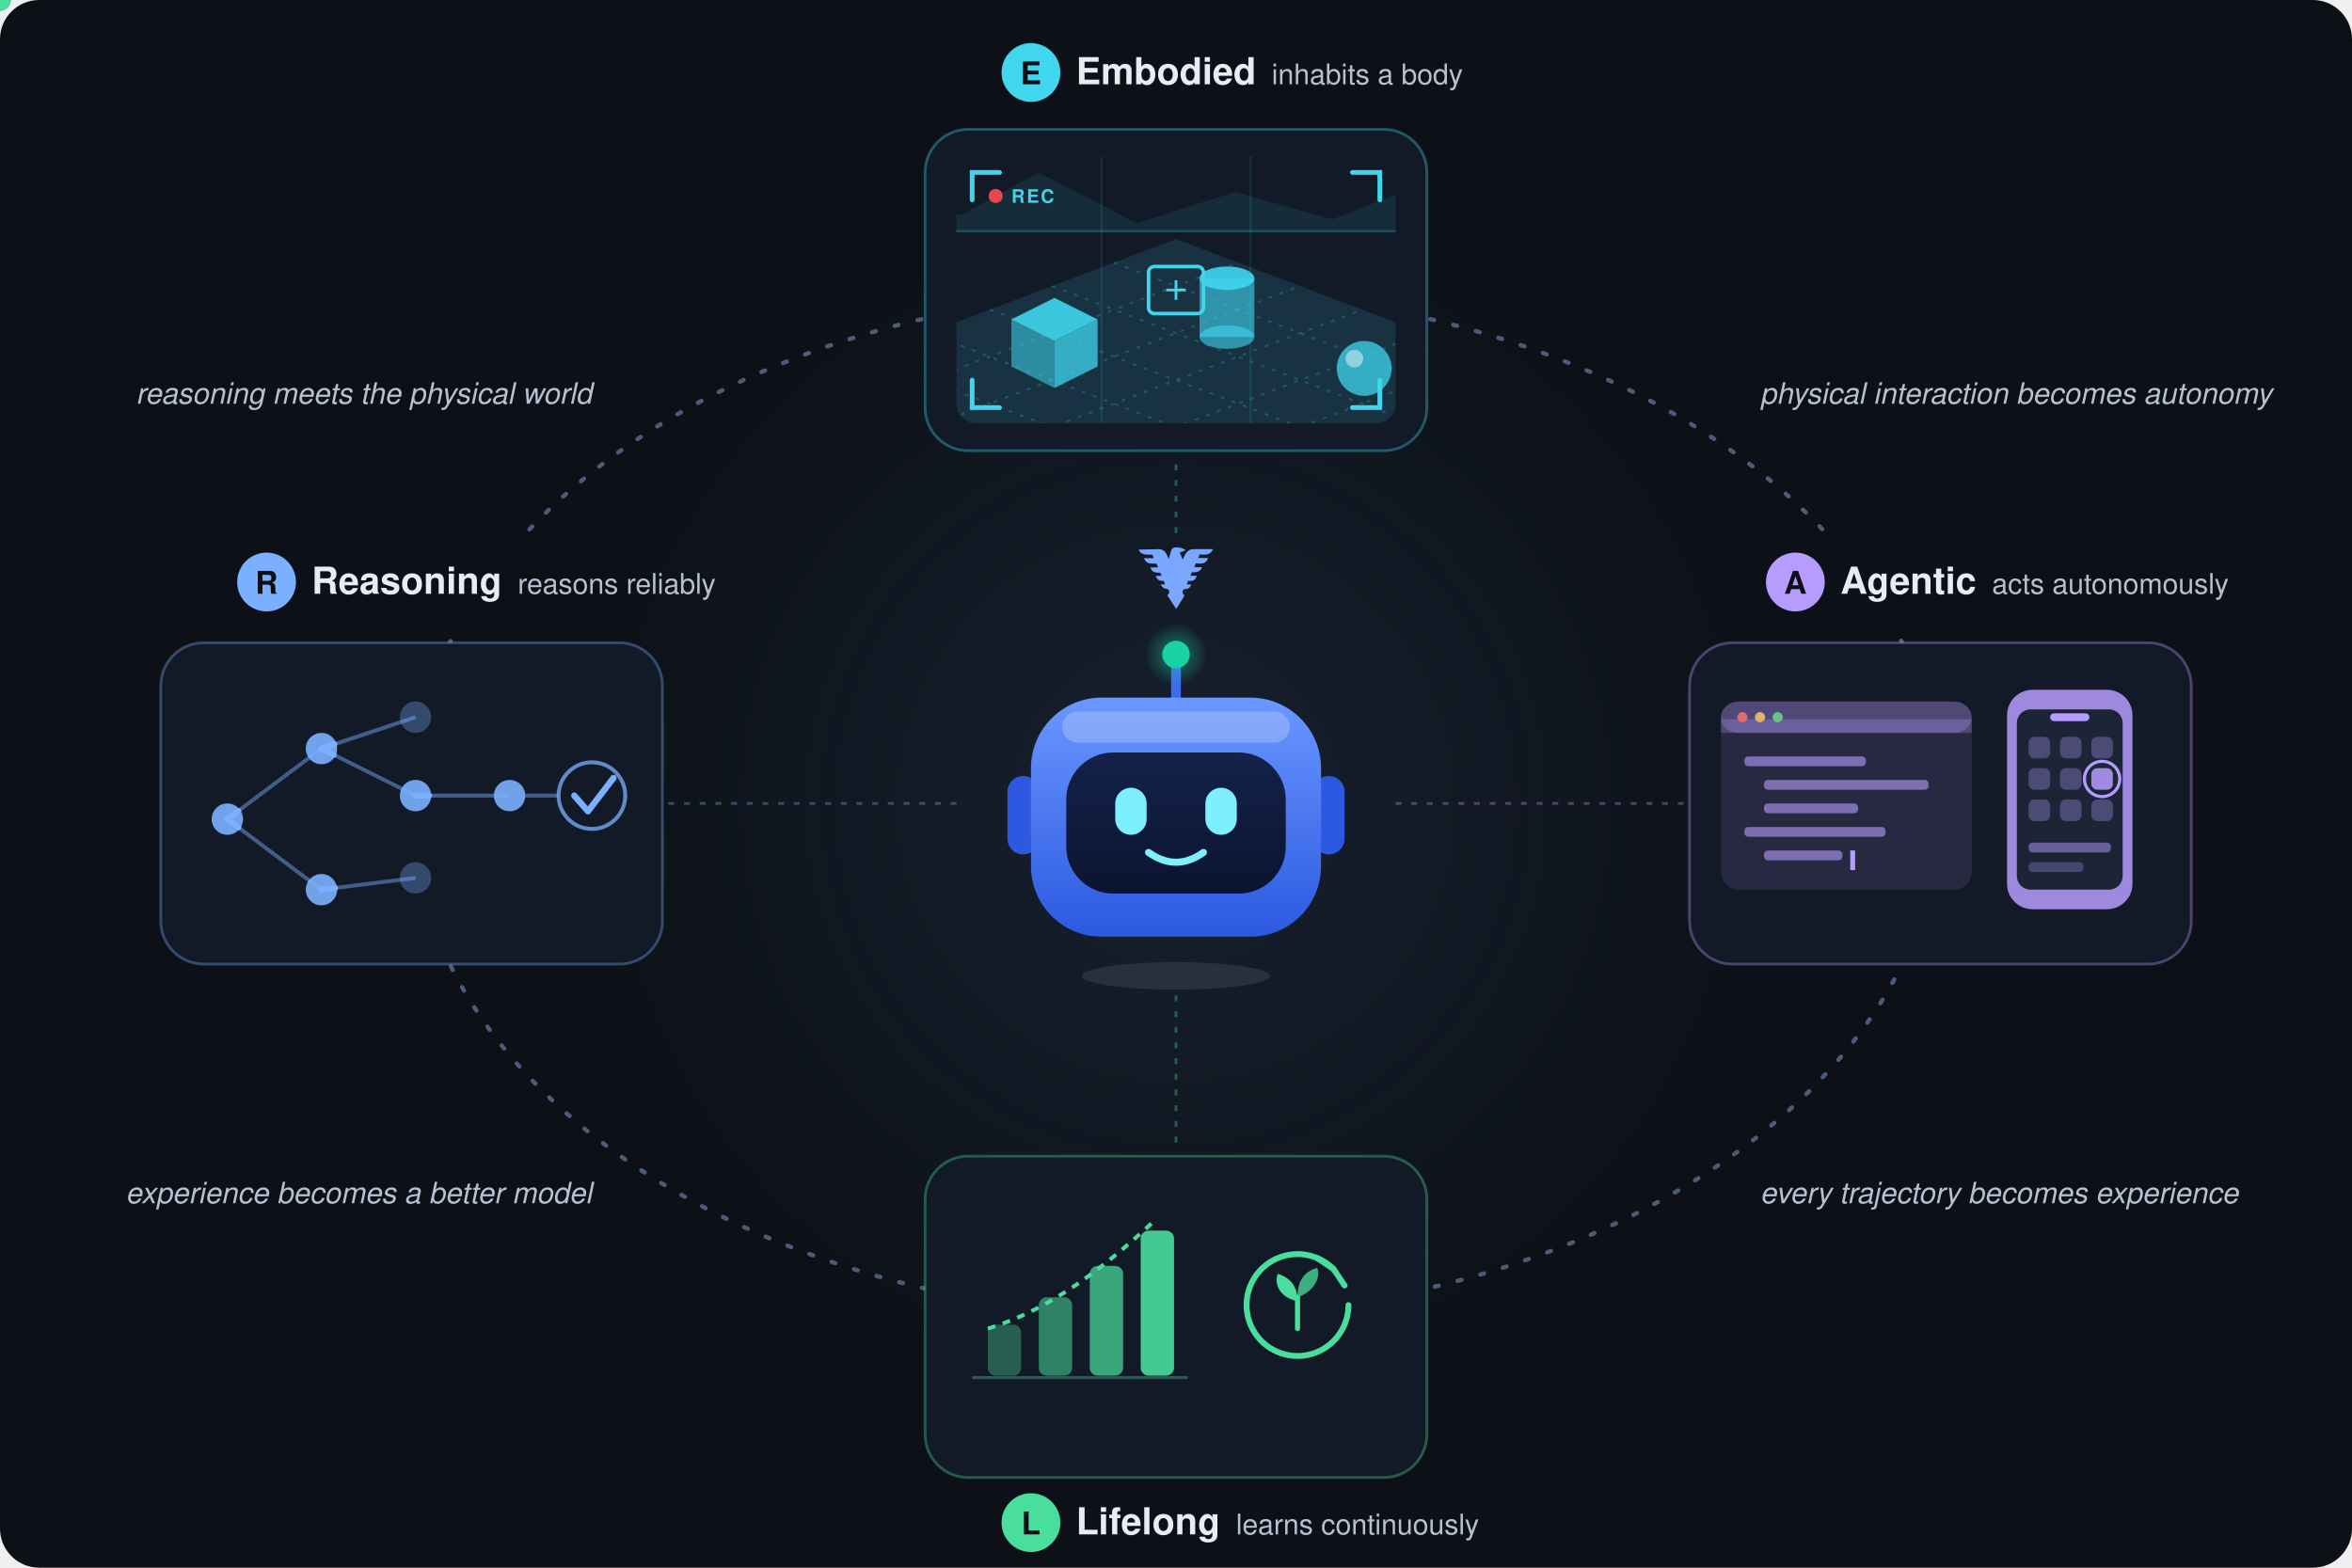
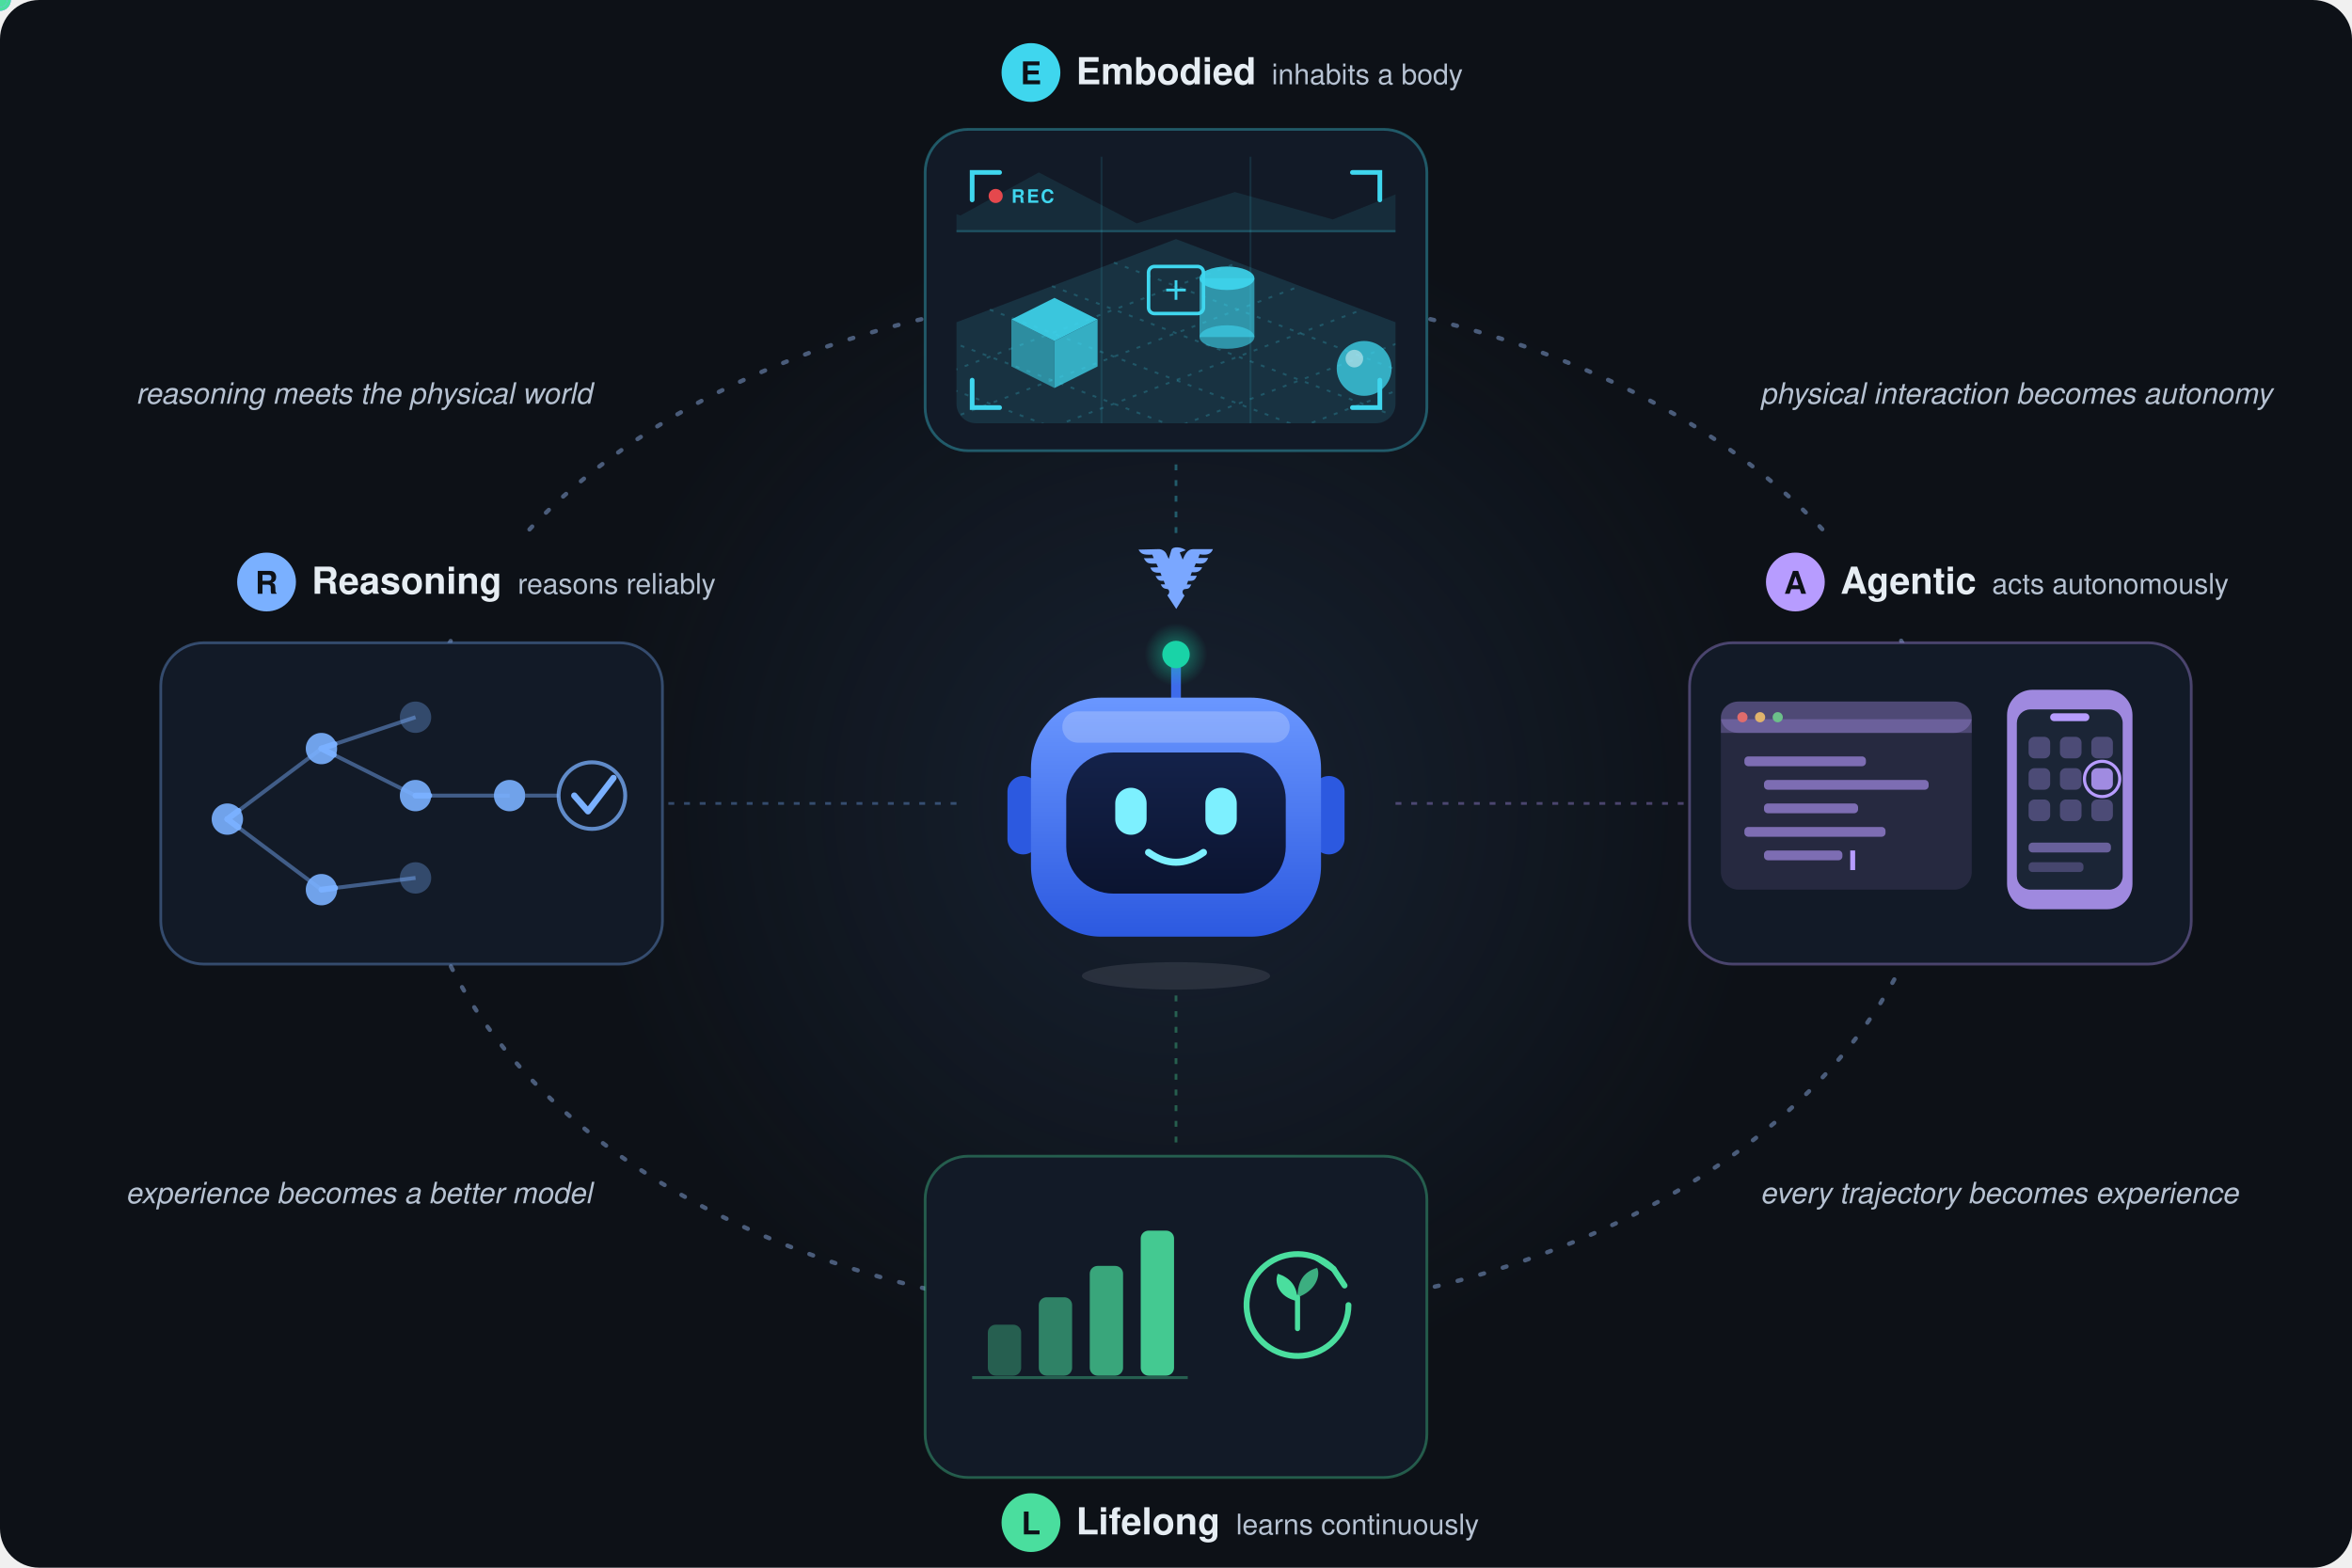
<svg xmlns="http://www.w3.org/2000/svg" width="1200" height="800" viewBox="0 0 1200 800" font-family="-apple-system, BlinkMacSystemFont, 'Segoe UI', 'Helvetica Neue', Helvetica, Arial, sans-serif">
  <style>
.halo{transform-box:fill-box;transform-origin:center;animation:halo 9s ease-in-out infinite}
@keyframes halo{0%,100%{transform:scale(1);opacity:1}50%{transform:scale(1.07);opacity:.8}}
.orbit{stroke-dasharray:2 10;animation:flow 14s linear infinite}
@keyframes flow{to{stroke-dashoffset:-240}}
.botf{animation:hover 4s ease-in-out infinite}
@keyframes hover{0%,100%{transform:translateY(0)}50%{transform:translateY(-7px)}}
.shadow{transform-box:fill-box;transform-origin:center;animation:shade 4s ease-in-out infinite}
@keyframes shade{0%,100%{transform:scale(1);opacity:1}50%{transform:scale(.86);opacity:.7}}
.tip{animation:tip 1.4s ease-in-out infinite}.tip2{animation-delay:.4s}
@keyframes tip{0%,100%{opacity:.5}50%{opacity:1}}
.blink{transform-box:fill-box;transform-origin:center;animation:blink 4s ease-in-out infinite}
@keyframes blink{0%,92%,100%{transform:scaleY(1)}95%,97%{transform:scaleY(.15)}}
.zone{transform-box:fill-box;transform-origin:center;animation:breathe 4s ease-in-out infinite}
@keyframes breathe{0%,100%{transform:scale(1)}50%{transform:scale(1.025)}}
.r-node{transform-box:fill-box;transform-origin:center;opacity:.9;animation:node 4.2s ease-in-out infinite}
.r-dead{opacity:.32;animation-name:dead}
@keyframes node{0%,12%,40%,100%{transform:scale(1)}24%{transform:scale(1.45)}}
@keyframes dead{0%,12%,100%{transform:scale(1);opacity:.32}24%{transform:scale(1.3);opacity:.7}}
.r-edge{stroke-width:2;stroke-opacity:.45}
.r-sig{stroke-width:3;stroke-dasharray:7 60;animation:sig 4.2s linear infinite}
@keyframes sig{from{stroke-dashoffset:67}to{stroke-dashoffset:0}}
.r-goal{transform-box:fill-box;transform-origin:center;opacity:.75;animation:goal 4.2s ease-out infinite}
@keyframes goal{0%,60%,100%{transform:scale(1);opacity:.75}72%{transform:scale(1.25);opacity:.25}}
.r-check{transform-box:fill-box;transform-origin:center;animation:check 4.2s ease-out infinite}
@keyframes check{0%,58%,100%{transform:scale(1)}66%{transform:scale(1.25)}}
.e-near{animation:dolly 11s ease-in-out infinite alternate}
@keyframes dolly{from{transform:translate(58px,-4px) scale(1)}to{transform:translate(-64px,-12px) scale(1.14)}}
.e-far{animation:drift 11s ease-in-out infinite alternate}
@keyframes drift{from{transform:translateX(16px)}to{transform:translateX(-16px)}}
.e-focus{transform-box:fill-box;transform-origin:center;animation:focus 2.75s ease-in-out infinite}
@keyframes focus{0%,100%{transform:scale(1);opacity:.9}50%{transform:scale(.8);opacity:.55}}
.e-rec{animation:rec 1.2s step-end infinite}
@keyframes rec{0%,50%{opacity:1}51%,100%{opacity:.15}}
.a-line{transform-box:fill-box;transform-origin:left center;animation:type 4.5s ease-out infinite}
@keyframes type{0%,4%{transform:scaleX(0)}20%,85%{transform:scaleX(1)}100%{transform:scaleX(0)}}
.a-cursor{animation:cur 1s step-end infinite}
@keyframes cur{0%,50%{opacity:1}51%,100%{opacity:0}}
.a-app{animation:app 2.4s ease-in-out infinite}
@keyframes app{0%,100%{fill-opacity:.85}50%{fill-opacity:.45}}
.a-tap{transform-box:fill-box;transform-origin:center;animation:tap 2.4s ease-out infinite}
@keyframes tap{0%{transform:scale(.3);opacity:.9}60%,100%{transform:scale(1.9);opacity:0}}
.l-bar{transform-box:fill-box;transform-origin:center bottom;animation:grow 4.8s ease-out infinite}
@keyframes grow{0%,4%{transform:scaleY(.12)}26%,86%{transform:scaleY(1)}100%{transform:scaleY(.12)}}
- .l-trend{stroke-dashoffset:0;animation:trend 2.4s linear infinite}
- @keyframes trend{to{stroke-dashoffset:-16}}
+ .l-trend{stroke-dasharray:110;stroke-dashoffset:110;animation:draw 4.8s ease-out infinite}
+ @keyframes draw{0%,22%{stroke-dashoffset:110}48%,86%{stroke-dashoffset:0}100%{stroke-dashoffset:110}}
+ .l-head{opacity:0;animation:head 4.8s ease-out infinite}
+ @keyframes head{0%,44%{opacity:0}50%,86%{opacity:1}100%{opacity:0}}
+ .l-dot{transform-box:fill-box;transform-origin:center;opacity:0;animation:dot 4.8s ease-out infinite}
+ @keyframes dot{0%,20%{opacity:0;transform:scale(.4)}30%,86%{opacity:1;transform:scale(1)}100%{opacity:0}}
.l-loop{transform-origin:0 0;animation:spin 6s linear infinite}
@keyframes spin{to{transform:rotate(360deg)}}
.l-sprout{transform-origin:0 12px;animation:sprout 4.8s ease-in-out infinite}
@keyframes sprout{0%,100%{transform:scale(.85)}50%{transform:scale(1.08)}}
@media (prefers-reduced-motion: reduce){*{animation:none!important}}
</style>
  <defs>
    <radialGradient id="glow">
      <stop offset="0" stop-color="#3B5B8C" stop-opacity="0.22" />
      <stop offset="1" stop-color="#3B5B8C" stop-opacity="0" />
    </radialGradient>
  </defs>
  <rect width="1200" height="800" rx="20" fill="#0D1117" />
  <circle class="halo" cx="600" cy="410" r="300" fill="url(#glow)" />
  <mask id="titles" maskUnits="userSpaceOnUse" x="0" y="0" width="1200" height="800">
    <rect width="1200" height="800" fill="#fff" />
    <rect x="110" y="274" width="292" height="46" rx="12" fill="#000" />
    <rect x="500" y="14" width="273" height="46" rx="12" fill="#000" />
    <rect x="890" y="274" width="277" height="46" rx="12" fill="#000" />
    <rect x="500" y="754" width="304" height="46" rx="12" fill="#000" />
  </mask>
  <g mask="url(#titles)">
    <path class="orbit" d="M 210 410 A 390 262 0 1 1 990 410 A 390 262 0 1 1 210 410" fill="none" stroke="#4A5C7A" stroke-width="2.2" stroke-linecap="round" />
    <circle r="5.5" fill="#7AB0FF">
      <animateMotion dur="14s" begin="-1.75s" repeatCount="indefinite" path="M 210 410 A 390 262 0 1 1 990 410 A 390 262 0 1 1 210 410" />
    </circle>
    <circle r="5.5" fill="#3FD6EE">
      <animateMotion dur="14s" begin="-5.25s" repeatCount="indefinite" path="M 210 410 A 390 262 0 1 1 990 410 A 390 262 0 1 1 210 410" />
    </circle>
    <circle r="5.5" fill="#B79CFF">
      <animateMotion dur="14s" begin="-8.75s" repeatCount="indefinite" path="M 210 410 A 390 262 0 1 1 990 410 A 390 262 0 1 1 210 410" />
    </circle>
    <circle r="5.5" fill="#4ADE9E">
      <animateMotion dur="14s" begin="-12.25s" repeatCount="indefinite" path="M 210 410 A 390 262 0 1 1 990 410 A 390 262 0 1 1 210 410" />
    </circle>
  </g>
  <text x="302" y="206" text-anchor="end" font-size="15" font-style="italic" fill="#B6C2D2">reasoning meets the physical world</text>
  <text x="898" y="206" text-anchor="start" font-size="15" font-style="italic" fill="#B6C2D2">physical interaction becomes autonomy</text>
  <text x="898" y="614" text-anchor="start" font-size="15" font-style="italic" fill="#B6C2D2">every trajectory becomes experience</text>
  <text x="302" y="614" text-anchor="end" font-size="15" font-style="italic" fill="#B6C2D2">experience becomes a better model</text>
  <path d="M 488 410 L 328 410" stroke="#7AB0FF" stroke-opacity="0.35" stroke-width="1.4" stroke-dasharray="3 5" fill="none" />
  <circle r="3.6" fill="#7AB0FF">
    <animateMotion dur="3s" repeatCount="indefinite" path="M 488 410 L 328 410" />
  </circle>
  <circle r="3.6" fill="#7AB0FF" opacity="0.5">
    <animateMotion dur="3s" begin="-1.5s" repeatCount="indefinite" keyPoints="1;0" keyTimes="0;1" calcMode="linear" path="M 488 410 L 328 410" />
  </circle>
  <path d="M 600 272 L 600 236" stroke="#3FD6EE" stroke-opacity="0.35" stroke-width="1.4" stroke-dasharray="3 5" fill="none" />
  <circle r="3.6" fill="#3FD6EE">
    <animateMotion dur="3s" repeatCount="indefinite" path="M 600 272 L 600 236" />
  </circle>
  <circle r="3.6" fill="#3FD6EE" opacity="0.5">
    <animateMotion dur="3s" begin="-1.5s" repeatCount="indefinite" keyPoints="1;0" keyTimes="0;1" calcMode="linear" path="M 600 272 L 600 236" />
  </circle>
  <path d="M 712 410 L 872 410" stroke="#B79CFF" stroke-opacity="0.35" stroke-width="1.4" stroke-dasharray="3 5" fill="none" />
  <circle r="3.6" fill="#B79CFF">
    <animateMotion dur="3s" repeatCount="indefinite" path="M 712 410 L 872 410" />
  </circle>
  <circle r="3.6" fill="#B79CFF" opacity="0.5">
    <animateMotion dur="3s" begin="-1.5s" repeatCount="indefinite" keyPoints="1;0" keyTimes="0;1" calcMode="linear" path="M 712 410 L 872 410" />
  </circle>
  <path d="M 600 508 L 600 588" stroke="#4ADE9E" stroke-opacity="0.35" stroke-width="1.4" stroke-dasharray="3 5" fill="none" />
  <circle r="3.6" fill="#4ADE9E">
    <animateMotion dur="3s" repeatCount="indefinite" path="M 600 508 L 600 588" />
  </circle>
  <circle r="3.6" fill="#4ADE9E" opacity="0.5">
    <animateMotion dur="3s" begin="-1.5s" repeatCount="indefinite" keyPoints="1;0" keyTimes="0;1" calcMode="linear" path="M 600 508 L 600 588" />
  </circle>
  <rect x="82" y="328" width="256" height="164" rx="22" fill="#121A27" stroke="#7AB0FF" stroke-opacity="0.35" stroke-width="1.4" />
  <g transform="translate(210,410)">
    <g class="zone">
      <line class="r-edge" x1="-94" y1="8" x2="-46" y2="-28" stroke="#7AB0FF" />
      <line class="r-sig" style="animation-delay:-0.00s" x1="-94" y1="8" x2="-46" y2="-28" stroke="#7AB0FF" stroke-linecap="round" />
      <line class="r-edge" x1="-94" y1="8" x2="-46" y2="44" stroke="#7AB0FF" />
      <line class="r-sig" style="animation-delay:-0.35s" x1="-94" y1="8" x2="-46" y2="44" stroke="#7AB0FF" stroke-linecap="round" />
      <line class="r-edge" x1="-46" y1="-28" x2="2" y2="-44" stroke="#7AB0FF" />
      <line class="r-sig" style="animation-delay:-0.70s" x1="-46" y1="-28" x2="2" y2="-44" stroke="#7AB0FF" stroke-linecap="round" />
      <line class="r-edge" x1="-46" y1="-28" x2="2" y2="-4" stroke="#7AB0FF" />
      <line class="r-sig" style="animation-delay:-1.05s" x1="-46" y1="-28" x2="2" y2="-4" stroke="#7AB0FF" stroke-linecap="round" />
      <line class="r-edge" x1="-46" y1="44" x2="2" y2="38" stroke="#7AB0FF" />
      <line class="r-sig" style="animation-delay:-1.40s" x1="-46" y1="44" x2="2" y2="38" stroke="#7AB0FF" stroke-linecap="round" />
      <line class="r-edge" x1="2" y1="-4" x2="50" y2="-4" stroke="#7AB0FF" />
      <line class="r-sig" style="animation-delay:-1.75s" x1="2" y1="-4" x2="50" y2="-4" stroke="#7AB0FF" stroke-linecap="round" />
      <circle class="r-node" style="animation-delay:0.00s" cx="-94" cy="8" r="8" fill="#7AB0FF" />
      <circle class="r-node" style="animation-delay:0.35s" cx="-46" cy="-28" r="8" fill="#7AB0FF" />
      <circle class="r-node" style="animation-delay:0.70s" cx="-46" cy="44" r="8" fill="#7AB0FF" />
      <circle class="r-node r-dead" style="animation-delay:1.05s" cx="2" cy="-44" r="8" fill="#7AB0FF" />
      <circle class="r-node" style="animation-delay:1.40s" cx="2" cy="-4" r="8" fill="#7AB0FF" />
      <circle class="r-node r-dead" style="animation-delay:1.75s" cx="2" cy="38" r="8" fill="#7AB0FF" />
      <circle class="r-node" style="animation-delay:2.10s" cx="50" cy="-4" r="8" fill="#7AB0FF" />
      <line class="r-edge" x1="58" y1="-4" x2="75" y2="-4" stroke="#7AB0FF" />
      <circle class="r-goal" cx="92" cy="-4" r="17" fill="none" stroke="#7AB0FF" stroke-width="2" />
      <path class="r-check" d="M 83 -4 L 90 4 L 103 -13" fill="none" stroke="#7AB0FF" stroke-width="3.2" stroke-linecap="round" stroke-linejoin="round" />
    </g>
  </g>
  <circle cx="136" cy="297" r="15" fill="#7AB0FF" />
  <text x="136" y="303" text-anchor="middle" font-size="16" font-weight="800" fill="#0D1117">R</text>
  <text x="159" y="303" font-size="19" font-weight="750" fill="#E6EDF3">Reasoning<tspan font-size="14.5" font-weight="400" fill="#B6C2D2" dx="8">reasons reliably</tspan>
  </text>
  <rect x="472" y="66" width="256" height="164" rx="22" fill="#121A27" stroke="#3FD6EE" stroke-opacity="0.35" stroke-width="1.4" />
  <g transform="translate(600,148)">
    <g class="zone">
      <defs>
        <clipPath id="eview">
          <rect x="-112" y="-68" width="224" height="136" rx="10" />
        </clipPath>
      </defs>
      <g clip-path="url(#eview)">
        <g class="e-far">
          <line x1="-220" y1="-30" x2="220" y2="-30" stroke="#3FD6EE" stroke-opacity="0.25" stroke-width="1.2" />
          <path d="M -200 -30 L -150 -52 L -110 -38 L -70 -60 L -20 -34 L 30 -50 L 80 -36 L 130 -56 L 200 -30 Z" fill="#3FD6EE" fill-opacity="0.10" />
        </g>
        <g class="e-near">
          <polygon points="0,-26 190,46 0,118 -190,46" fill="#3FD6EE" fill-opacity="0.13" />
          <line x1="-158.3" y1="34.0" x2="31.7" y2="106.0" stroke="#3FD6EE" stroke-opacity="0.22" stroke-dasharray="2 4" />
          <line x1="-158.3" y1="58.0" x2="31.7" y2="-14.0" stroke="#3FD6EE" stroke-opacity="0.22" stroke-dasharray="2 4" />
          <line x1="-126.7" y1="22.0" x2="63.3" y2="94.0" stroke="#3FD6EE" stroke-opacity="0.22" stroke-dasharray="2 4" />
          <line x1="-126.7" y1="70.0" x2="63.3" y2="-2.0" stroke="#3FD6EE" stroke-opacity="0.22" stroke-dasharray="2 4" />
          <line x1="-95.0" y1="10.0" x2="95.0" y2="82.0" stroke="#3FD6EE" stroke-opacity="0.22" stroke-dasharray="2 4" />
          <line x1="-95.0" y1="82.0" x2="95.0" y2="10.0" stroke="#3FD6EE" stroke-opacity="0.22" stroke-dasharray="2 4" />
          <line x1="-63.3" y1="-2.0" x2="126.7" y2="70.0" stroke="#3FD6EE" stroke-opacity="0.22" stroke-dasharray="2 4" />
          <line x1="-63.3" y1="94.0" x2="126.7" y2="22.0" stroke="#3FD6EE" stroke-opacity="0.22" stroke-dasharray="2 4" />
          <line x1="-31.7" y1="-14.0" x2="158.3" y2="58.0" stroke="#3FD6EE" stroke-opacity="0.22" stroke-dasharray="2 4" />
          <line x1="-31.7" y1="106.0" x2="158.3" y2="34.0" stroke="#3FD6EE" stroke-opacity="0.22" stroke-dasharray="2 4" />
          <polygon points="-62.0,4.0 -40.0,15.0 -62.0,26.0 -84.0,15.0" fill="#3FD6EE" fill-opacity="0.9" />
          <polygon points="-84.0,15.0 -62.0,26.0 -62.0,50.0 -84.0,39.0" fill="#3FD6EE" fill-opacity="0.55" />
          <polygon points="-62.0,26.0 -40.0,15.0 -40.0,39.0 -62.0,50.0" fill="#3FD6EE" fill-opacity="0.75" />
          <rect x="12" y="-6" width="28" height="30" fill="#3FD6EE" fill-opacity="0.6" />
          <ellipse cx="26" cy="24" rx="14" ry="6" fill="#3FD6EE" fill-opacity="0.6" />
          <ellipse cx="26" cy="-6" rx="14" ry="6" fill="#3FD6EE" fill-opacity="0.9" />
          <circle cx="96" cy="40" r="14" fill="#3FD6EE" fill-opacity="0.75" />
          <circle cx="91" cy="35" r="4.5" fill="#FFFFFF" fill-opacity="0.45" />
          <polygon points="-128,34 -142,58 -128,66" fill="#3FD6EE" fill-opacity="0.55" />
          <polygon points="-128,34 -128,66 -114,58" fill="#3FD6EE" fill-opacity="0.85" />
          <polygon points="150.0,12.4 167.6,21.2 150.0,30.0 132.4,21.2" fill="#3FD6EE" fill-opacity="0.9" />
          <polygon points="132.4,21.2 150.0,30.0 150.0,49.2 132.4,40.4" fill="#3FD6EE" fill-opacity="0.55" />
          <polygon points="150.0,30.0 167.6,21.2 167.6,40.4 150.0,49.2" fill="#3FD6EE" fill-opacity="0.75" />
        </g>
      </g>
      <path d="M -104 -46 L -104 -60 L -90 -60" stroke="#3FD6EE" stroke-width="2.4" fill="none" stroke-linecap="round" />
      <path d="M -104 46 L -104 60 L -90 60" stroke="#3FD6EE" stroke-width="2.4" fill="none" stroke-linecap="round" />
      <path d="M 104 -46 L 104 -60 L 90 -60" stroke="#3FD6EE" stroke-width="2.4" fill="none" stroke-linecap="round" />
      <path d="M 104 46 L 104 60 L 90 60" stroke="#3FD6EE" stroke-width="2.4" fill="none" stroke-linecap="round" />
      <line x1="-38" y1="-68" x2="-38" y2="68" stroke="#3FD6EE" stroke-opacity="0.12" />
      <line x1="38" y1="-68" x2="38" y2="68" stroke="#3FD6EE" stroke-opacity="0.12" />
      <rect class="e-focus" x="-14" y="-12" width="28" height="24" rx="3" fill="none" stroke="#3FD6EE" stroke-width="1.8" />
      <line x1="-5" y1="0" x2="5" y2="0" stroke="#3FD6EE" stroke-width="1.4" />
      <line x1="0" y1="-5" x2="0" y2="5" stroke="#3FD6EE" stroke-width="1.4" />
      <circle class="e-rec" cx="-92" cy="-48" r="3.6" fill="#E5484D" />
      <text x="-84" y="-44.5" font-size="9.5" font-weight="700" letter-spacing="1" fill="#3FD6EE">REC</text>
    </g>
  </g>
  <circle cx="526" cy="37" r="15" fill="#3FD6EE" />
  <text x="526" y="43" text-anchor="middle" font-size="16" font-weight="800" fill="#0D1117">E</text>
  <text x="549" y="43" font-size="19" font-weight="750" fill="#E6EDF3">Embodied<tspan font-size="14.5" font-weight="400" fill="#B6C2D2" dx="8">inhabits a body</tspan>
  </text>
  <rect x="862" y="328" width="256" height="164" rx="22" fill="#121A27" stroke="#B79CFF" stroke-opacity="0.35" stroke-width="1.4" />
  <g transform="translate(990,410)">
    <g class="zone">
      <g transform="translate(-112,-52)">
        <rect width="128" height="96" rx="9" fill="#B79CFF" fill-opacity="0.12" />
        <rect width="128" height="16" rx="9" fill="#B79CFF" fill-opacity="0.28" />
        <rect y="9" width="128" height="7" fill="#B79CFF" fill-opacity="0.28" />
        <circle cx="11" cy="8" r="2.6" fill="#e06c6c" />
        <circle cx="20" cy="8" r="2.6" fill="#e0b36c" />
        <circle cx="29" cy="8" r="2.6" fill="#6cc08a" />
        <rect class="a-line" style="animation-delay:0.00s" x="12" y="28" width="62" height="5" rx="2" fill="#B79CFF" fill-opacity="0.6" />
        <rect class="a-line" style="animation-delay:0.45s" x="22" y="40" width="84" height="5" rx="2" fill="#B79CFF" fill-opacity="0.6" />
        <rect class="a-line" style="animation-delay:0.90s" x="22" y="52" width="48" height="5" rx="2" fill="#B79CFF" fill-opacity="0.6" />
        <rect class="a-line" style="animation-delay:1.35s" x="12" y="64" width="72" height="5" rx="2" fill="#B79CFF" fill-opacity="0.6" />
        <rect class="a-line" style="animation-delay:1.80s" x="22" y="76" width="40" height="5" rx="2" fill="#B79CFF" fill-opacity="0.6" />
        <rect class="a-cursor" x="66" y="76" width="2.5" height="10" fill="#B79CFF" />
      </g>
      <g transform="translate(34,-58)">
        <rect width="64" height="112" rx="13" fill="#B79CFF" fill-opacity="0.85" />
        <rect x="5" y="10" width="54" height="92" rx="7" fill="#1B2536" />
        <rect x="22" y="12" width="20" height="4" rx="2" fill="#B79CFF" />
        <rect class="app" x="11" y="24" width="11" height="11" rx="3" fill="#B79CFF" fill-opacity="0.32" />
        <rect class="app" x="27" y="24" width="11" height="11" rx="3" fill="#B79CFF" fill-opacity="0.32" />
        <rect class="app" x="43" y="24" width="11" height="11" rx="3" fill="#B79CFF" fill-opacity="0.32" />
        <rect class="app" x="11" y="40" width="11" height="11" rx="3" fill="#B79CFF" fill-opacity="0.32" />
        <rect class="app" x="27" y="40" width="11" height="11" rx="3" fill="#B79CFF" fill-opacity="0.32" />
        <rect class="app a-app" x="43" y="40" width="11" height="11" rx="3" fill="#B79CFF" fill-opacity="0.85" />
        <rect class="app" x="11" y="56" width="11" height="11" rx="3" fill="#B79CFF" fill-opacity="0.32" />
        <rect class="app" x="27" y="56" width="11" height="11" rx="3" fill="#B79CFF" fill-opacity="0.32" />
        <rect class="app" x="43" y="56" width="11" height="11" rx="3" fill="#B79CFF" fill-opacity="0.32" />
        <circle class="a-tap" cx="48.5" cy="45.5" r="9" fill="none" stroke="#B79CFF" stroke-width="1.6" />
        <rect x="11" y="78" width="42" height="5" rx="2" fill="#B79CFF" fill-opacity="0.5" />
        <rect x="11" y="88" width="28" height="5" rx="2" fill="#B79CFF" fill-opacity="0.28" />
      </g>
    </g>
  </g>
  <circle cx="916" cy="297" r="15" fill="#B79CFF" />
  <text x="916" y="303" text-anchor="middle" font-size="16" font-weight="800" fill="#0D1117">A</text>
  <text x="939" y="303" font-size="19" font-weight="750" fill="#E6EDF3">Agentic<tspan font-size="14.5" font-weight="400" fill="#B6C2D2" dx="8">acts autonomously</tspan>
  </text>
  <rect x="472" y="590" width="256" height="164" rx="22" fill="#121A27" stroke="#4ADE9E" stroke-opacity="0.35" stroke-width="1.4" />
  <g transform="translate(600,672)">
    <g class="zone">
      <rect class="l-bar" style="animation-delay:0.00s" x="-96" y="4" width="17" height="26" rx="4" fill="#4ADE9E" fill-opacity="0.35" />
      <rect class="l-bar" style="animation-delay:0.40s" x="-70" y="-10" width="17" height="40" rx="4" fill="#4ADE9E" fill-opacity="0.53" />
      <rect class="l-bar" style="animation-delay:0.80s" x="-44" y="-26" width="17" height="56" rx="4" fill="#4ADE9E" fill-opacity="0.71" />
      <rect class="l-bar" style="animation-delay:1.20s" x="-18" y="-44" width="17" height="74" rx="4" fill="#4ADE9E" fill-opacity="0.89" />
      <line x1="-104" y1="31" x2="6" y2="31" stroke="#4ADE9E" stroke-opacity="0.35" stroke-width="1.5" />
-       <path d="M -96 6 C -70 -2, -44 -18, -10 -50" fill="none" stroke="#4ADE9E" stroke-width="2" stroke-dasharray="4 4" class="l-trend" />
+       <path class="l-trend" d="M -87.5 -8 C -78 -12, -70 -17, -61.5 -22 S -44 -32, -35.5 -38 S -18 -50, -9.5 -56" fill="none" stroke="#4ADE9E" stroke-width="2.2" stroke-linecap="round" />
+       <circle class="l-dot" style="animation-delay:0.00s" cx="-87.5" cy="-8" r="3.2" fill="#4ADE9E" />
+       <circle class="l-dot" style="animation-delay:0.40s" cx="-61.5" cy="-22" r="3.2" fill="#4ADE9E" />
+       <circle class="l-dot" style="animation-delay:0.80s" cx="-35.5" cy="-38" r="3.2" fill="#4ADE9E" />
+       <circle class="l-dot" style="animation-delay:1.20s" cx="-9.5" cy="-56" r="3.2" fill="#4ADE9E" />
+       <path class="l-head" d="M -15.5 -57 L -6 -60 L -9.5 -50.5" fill="none" stroke="#4ADE9E" stroke-width="2.2" stroke-linecap="round" stroke-linejoin="round" />
      <g transform="translate(62,-6)">
        <g class="l-loop">
          <path d="M 26 0 A 26 26 0 1 1 18.4 -18.4" fill="none" stroke="#4ADE9E" stroke-width="3" stroke-linecap="round" />
          <path d="M 18.4 -18.4 L 10 -24 M 18.4 -18.4 L 24 -10" stroke="#4ADE9E" stroke-width="3" stroke-linecap="round" />
        </g>
        <g class="l-sprout">
          <path d="M 0 12 L 0 -4" stroke="#4ADE9E" stroke-width="2.6" stroke-linecap="round" />
          <path d="M 0 -2 C -10 -4, -12 -12, -10 -16 C -4 -14, 0 -10, 0 -2 Z" fill="#4ADE9E" />
          <path d="M 0 -4 C 9 -7, 12 -15, 10 -19 C 3 -17, 0 -12, 0 -4 Z" fill="#4ADE9E" fill-opacity="0.75" />
        </g>
      </g>
    </g>
  </g>
  <circle cx="526" cy="777" r="15" fill="#4ADE9E" />
  <text x="526" y="783" text-anchor="middle" font-size="16" font-weight="800" fill="#0D1117">L</text>
  <text x="549" y="783" font-size="19" font-weight="750" fill="#E6EDF3">Lifelong<tspan font-size="14.5" font-weight="400" fill="#B6C2D2" dx="8">learns continuously</tspan>
  </text>
  <g transform="translate(600,418)">
    <defs>
      <linearGradient id="botg" x1="0" y1="0" x2="0" y2="1">
        <stop offset="0" stop-color="#6A97FF" />
        <stop offset="1" stop-color="#2C59E0" />
      </linearGradient>
      <linearGradient id="visor" x1="0" y1="0" x2="0" y2="1">
        <stop offset="0" stop-color="#14224A" />
        <stop offset="1" stop-color="#0B1430" />
      </linearGradient>
      <radialGradient id="tipg">
        <stop offset="0" stop-color="#19D3A7" stop-opacity=".55" />
        <stop offset="1" stop-color="#19D3A7" stop-opacity="0" />
      </radialGradient>
    </defs>
    <ellipse class="shadow" cx="0" cy="80" rx="48" ry="7" fill="#E6EDF3" fill-opacity="0.10" />
    <g class="botf">
      <g transform="translate(-198,-274.6) scale(0.9)">
        <g transform="translate(175, 118) scale(1.0225)">
          <path d="M44.147 66.457L39.167 58.858C40.697 58.071 40.507 55.615 39.197 55.411C37.739 55.183 36.578 55.113 35.554 52.82H37.927L37.198 50.831C34.484 51.069 33.93 50.315 32.643 48.195L36.034 48.079L35.348 46.348C31.653 46.52 30.678 45.614 29.756 43.508L34.061 43.357L33.129 41.298C28.72 41.421 27.787 41.297 26.17 38.315L31.647 38.288L30.875 36.327C25.883 36.542 24.636 36.054 23.223 33.557L34.444 33.273C36.079 33.232 37.946 34.346 38.634 35.83L39.983 38.741L41.403 33.841C42.135 31.316 47.652 32.232 49.428 33.912L46.091 35.119L47.724 39.095C48.907 36.326 50.357 33.272 53.476 33.272H64.484C63.637 35.704 61.593 36.917 57.148 36.13L56.367 38.189L61.856 38.172C60.543 41.235 59.085 41.62 55.002 41.156L54.149 43.215L58.519 43.357C57.678 45.298 56.157 46.458 52.783 46.054L52.073 48.059L55.553 48.043C54.555 50.482 53.911 51.026 50.74 50.884L50.013 52.872L52.519 52.881C51.466 55.004 51.154 55.256 48.905 55.455C47.568 55.574 46.972 57.714 48.752 58.983L44.147 66.457Z" fill="#7AA7FF" fill-rule="evenodd" />
        </g>
      </g>
      <line x1="0" y1="-62" x2="0" y2="-80" stroke="#3E6BEA" stroke-width="5" stroke-linecap="round" />
      <circle class="tip" cx="0" cy="-84" r="16" fill="url(#tipg)" />
      <circle cx="0" cy="-84" r="7" fill="#19D3A7" />
      <rect x="-86" y="-22" width="16" height="40" rx="8" fill="#2C59E0" />
      <rect x="70" y="-22" width="16" height="40" rx="8" fill="#2C59E0" />
      <rect x="-74" y="-62" width="148" height="122" rx="36" fill="url(#botg)" />
      <rect x="-58" y="-55" width="116" height="16" rx="8" fill="#FFFFFF" fill-opacity="0.22" />
      <rect x="-56" y="-34" width="112" height="72" rx="24" fill="url(#visor)" />
      <rect class="blink" x="-31" y="-16" width="16" height="24" rx="8" fill="#7DF0FF" />
      <rect class="blink" x="15" y="-16" width="16" height="24" rx="8" fill="#7DF0FF" />
      <path d="M -14 17 Q 0 27 14 17" fill="none" stroke="#7DF0FF" stroke-width="3.6" stroke-linecap="round" />
    </g>
  </g>
</svg>
